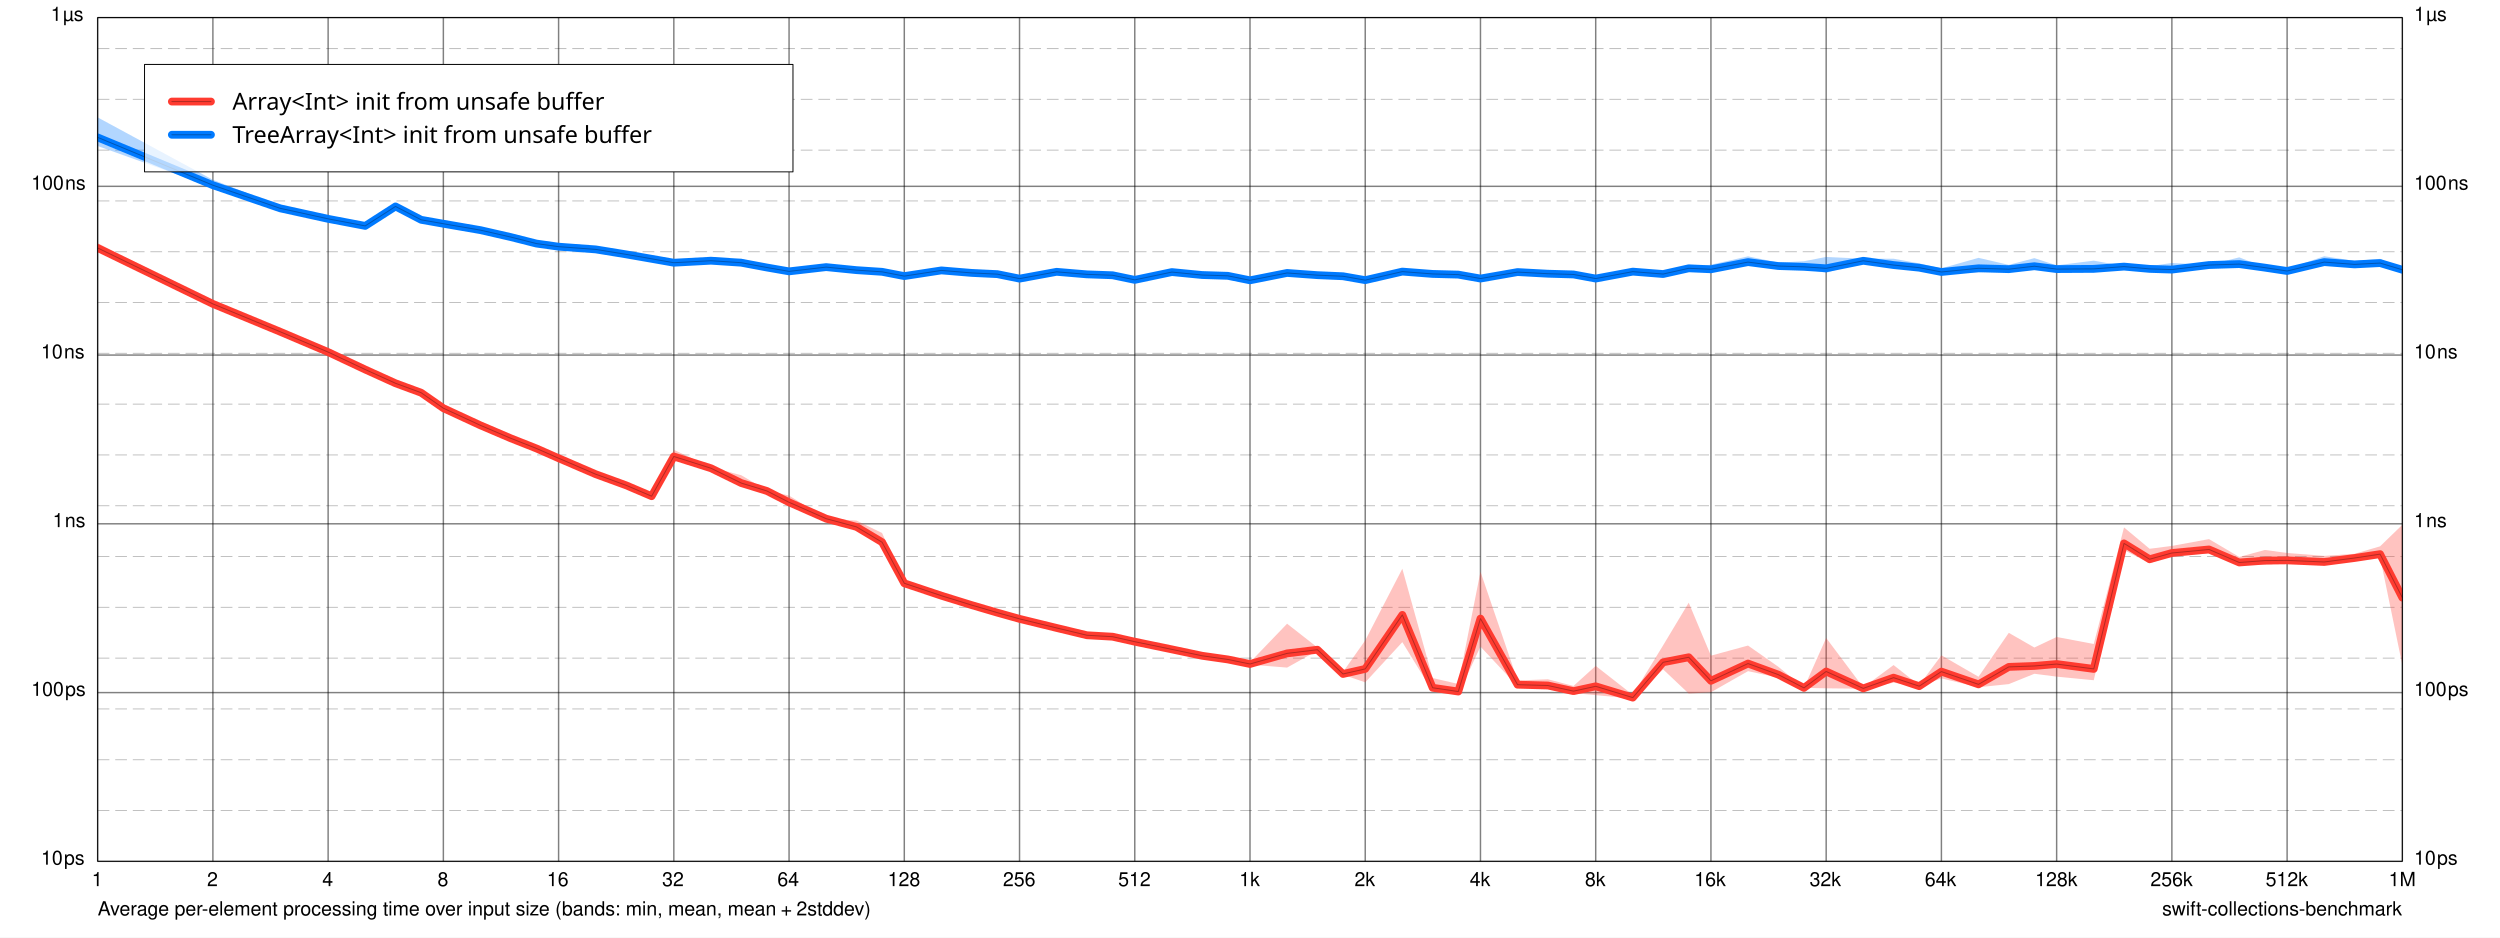
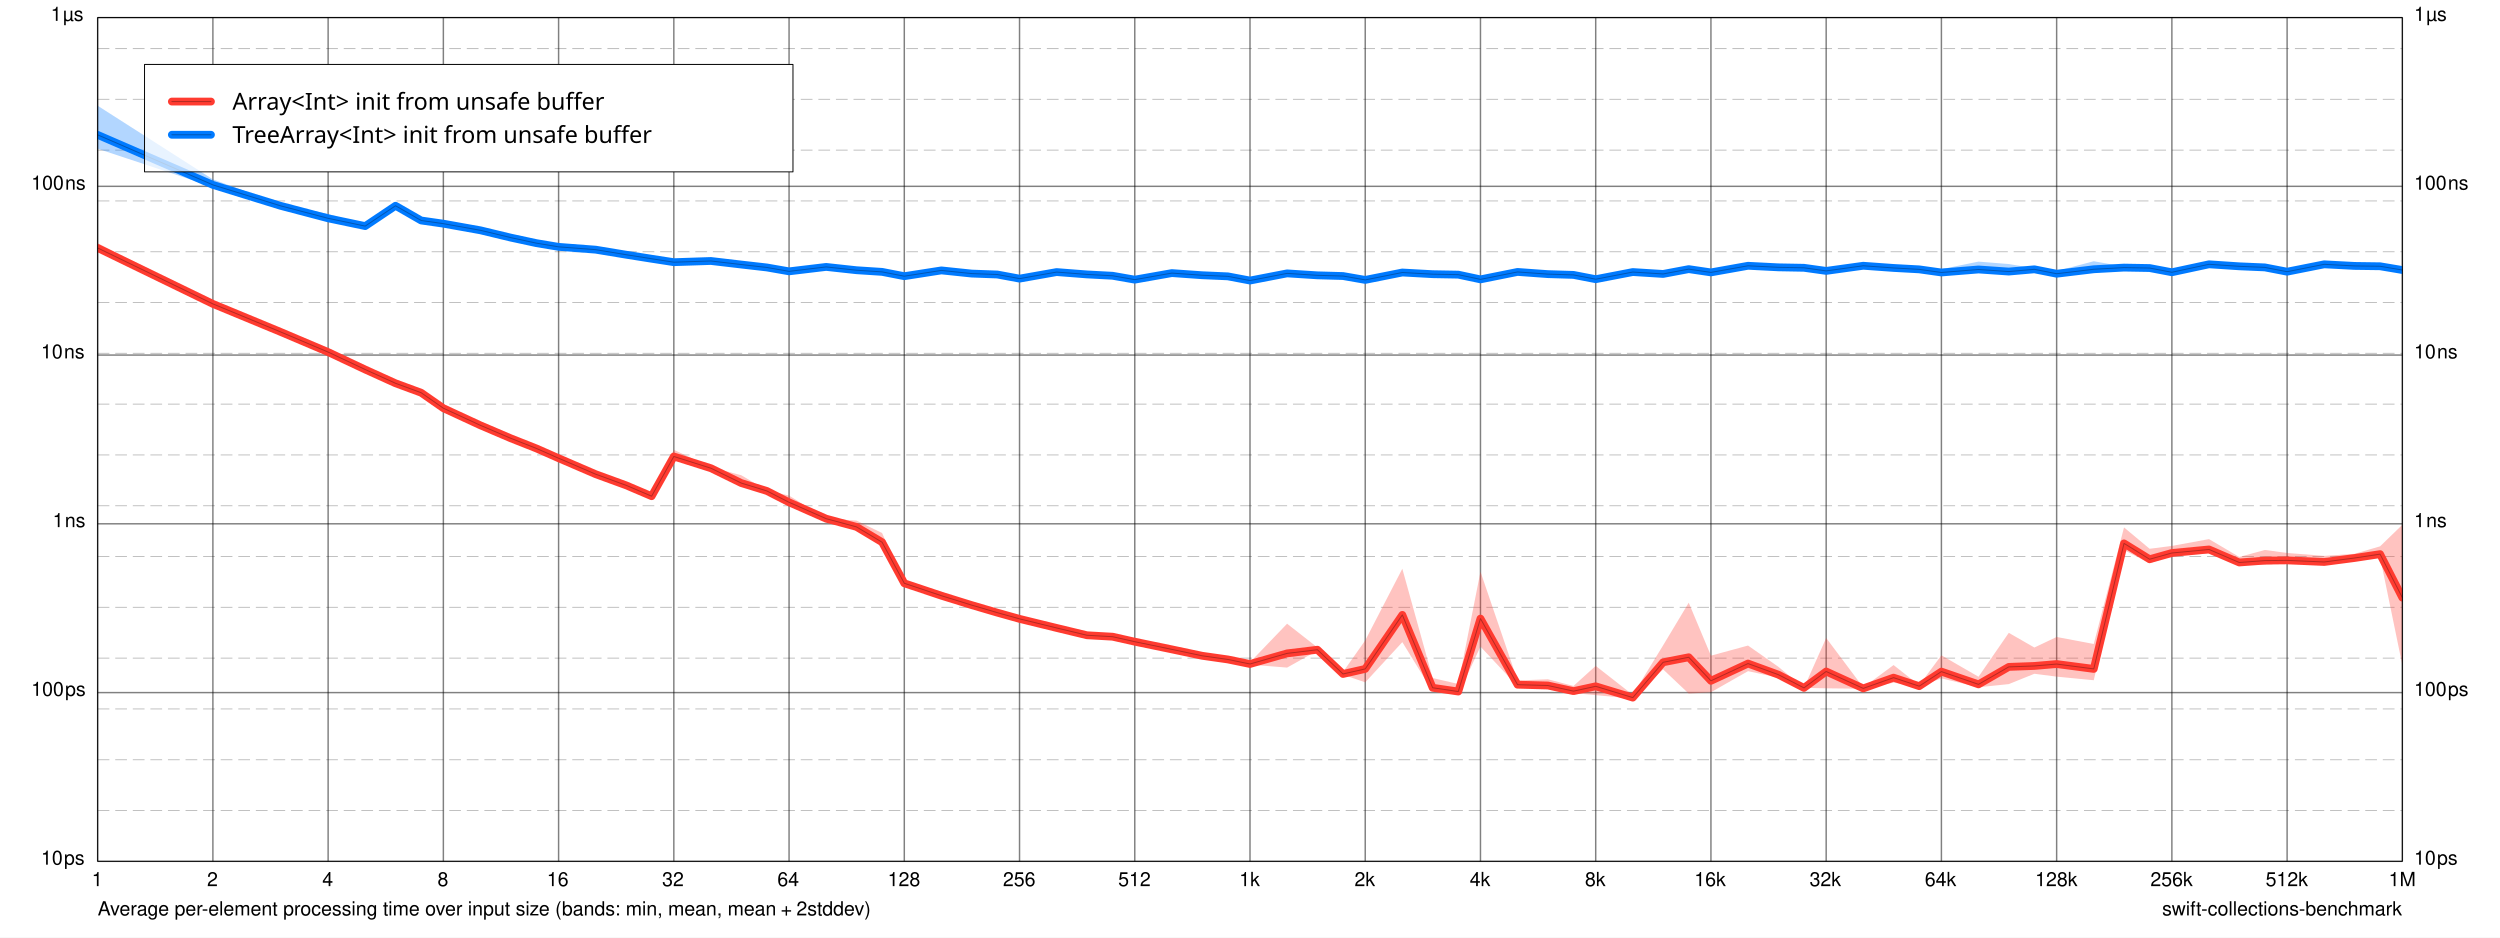
<svg xmlns="http://www.w3.org/2000/svg" xmlns:xlink="http://www.w3.org/1999/xlink" width="1280.0px" height="480.0px" viewBox="0.0 0.0 1280.0 480.0" version="1.1">
  <path d="M 0 0 L 0 480 L 1280 480 L 1280 0 z" fill="#FFFFFF" fill-opacity="1.0" stroke="none" />
  <text x="50" y="468.7" font-family="Helvetica" font-size="10" font-weight="normal" font-style="normal" fill="#000000" fill-opacity="1">Average per-element processing time over input size (bands: min, mean, mean + 2stddev)</text>
  <a xlink:href="https://github.com/apple/swift-collections-benchmark">
    <text x="1107" y="468.7" font-family="Helvetica" font-size="10" font-weight="normal" font-style="normal" fill="#000000" fill-opacity="1">swift-collections-benchmark</text>
  </a>
  <path d="M 50 9 L 50 441" fill="none" stroke-width="0.75" stroke="#000000" stroke-opacity="0.498" stroke-linecap="butt" stroke-linejoin="round" />
  <text x="47" y="453.7" font-family="Helvetica" font-size="10" font-weight="normal" font-style="normal" fill="#000000" fill-opacity="1">1</text>
  <path d="M 109 9 L 109 441" fill="none" stroke-width="0.75" stroke="#000000" stroke-opacity="0.498" stroke-linecap="butt" stroke-linejoin="round" />
  <text x="106" y="453.7" font-family="Helvetica" font-size="10" font-weight="normal" font-style="normal" fill="#000000" fill-opacity="1">2</text>
  <path d="M 168 9 L 168 441" fill="none" stroke-width="0.75" stroke="#000000" stroke-opacity="0.498" stroke-linecap="butt" stroke-linejoin="round" />
  <text x="165" y="453.7" font-family="Helvetica" font-size="10" font-weight="normal" font-style="normal" fill="#000000" fill-opacity="1">4</text>
  <path d="M 227 9 L 227 441" fill="none" stroke-width="0.75" stroke="#000000" stroke-opacity="0.498" stroke-linecap="butt" stroke-linejoin="round" />
  <text x="224" y="453.7" font-family="Helvetica" font-size="10" font-weight="normal" font-style="normal" fill="#000000" fill-opacity="1">8</text>
  <path d="M 286 9 L 286 441" fill="none" stroke-width="0.75" stroke="#000000" stroke-opacity="0.498" stroke-linecap="butt" stroke-linejoin="round" />
  <text x="280" y="453.7" font-family="Helvetica" font-size="10" font-weight="normal" font-style="normal" fill="#000000" fill-opacity="1">16</text>
  <path d="M 345 9 L 345 441" fill="none" stroke-width="0.75" stroke="#000000" stroke-opacity="0.498" stroke-linecap="butt" stroke-linejoin="round" />
  <text x="339" y="453.7" font-family="Helvetica" font-size="10" font-weight="normal" font-style="normal" fill="#000000" fill-opacity="1">32</text>
  <path d="M 404 9 L 404 441" fill="none" stroke-width="0.75" stroke="#000000" stroke-opacity="0.498" stroke-linecap="butt" stroke-linejoin="round" />
  <text x="398" y="453.7" font-family="Helvetica" font-size="10" font-weight="normal" font-style="normal" fill="#000000" fill-opacity="1">64</text>
  <path d="M 463 9 L 463 441" fill="none" stroke-width="0.75" stroke="#000000" stroke-opacity="0.498" stroke-linecap="butt" stroke-linejoin="round" />
  <text x="454.5" y="453.7" font-family="Helvetica" font-size="10" font-weight="normal" font-style="normal" fill="#000000" fill-opacity="1">128</text>
  <path d="M 522 9 L 522 441" fill="none" stroke-width="0.75" stroke="#000000" stroke-opacity="0.498" stroke-linecap="butt" stroke-linejoin="round" />
  <text x="513.5" y="453.7" font-family="Helvetica" font-size="10" font-weight="normal" font-style="normal" fill="#000000" fill-opacity="1">256</text>
  <path d="M 581 9 L 581 441" fill="none" stroke-width="0.75" stroke="#000000" stroke-opacity="0.498" stroke-linecap="butt" stroke-linejoin="round" />
  <text x="572.5" y="453.7" font-family="Helvetica" font-size="10" font-weight="normal" font-style="normal" fill="#000000" fill-opacity="1">512</text>
  <path d="M 640 9 L 640 441" fill="none" stroke-width="0.75" stroke="#000000" stroke-opacity="0.498" stroke-linecap="butt" stroke-linejoin="round" />
  <text x="634.5" y="453.7" font-family="Helvetica" font-size="10" font-weight="normal" font-style="normal" fill="#000000" fill-opacity="1">1k</text>
  <path d="M 699 9 L 699 441" fill="none" stroke-width="0.75" stroke="#000000" stroke-opacity="0.498" stroke-linecap="butt" stroke-linejoin="round" />
  <text x="693.5" y="453.7" font-family="Helvetica" font-size="10" font-weight="normal" font-style="normal" fill="#000000" fill-opacity="1">2k</text>
  <path d="M 758 9 L 758 441" fill="none" stroke-width="0.75" stroke="#000000" stroke-opacity="0.498" stroke-linecap="butt" stroke-linejoin="round" />
  <text x="752.5" y="453.7" font-family="Helvetica" font-size="10" font-weight="normal" font-style="normal" fill="#000000" fill-opacity="1">4k</text>
  <path d="M 817 9 L 817 441" fill="none" stroke-width="0.75" stroke="#000000" stroke-opacity="0.498" stroke-linecap="butt" stroke-linejoin="round" />
  <text x="811.5" y="453.7" font-family="Helvetica" font-size="10" font-weight="normal" font-style="normal" fill="#000000" fill-opacity="1">8k</text>
  <path d="M 876 9 L 876 441" fill="none" stroke-width="0.75" stroke="#000000" stroke-opacity="0.498" stroke-linecap="butt" stroke-linejoin="round" />
  <text x="867.5" y="453.7" font-family="Helvetica" font-size="10" font-weight="normal" font-style="normal" fill="#000000" fill-opacity="1">16k</text>
  <path d="M 935 9 L 935 441" fill="none" stroke-width="0.75" stroke="#000000" stroke-opacity="0.498" stroke-linecap="butt" stroke-linejoin="round" />
  <text x="926.5" y="453.7" font-family="Helvetica" font-size="10" font-weight="normal" font-style="normal" fill="#000000" fill-opacity="1">32k</text>
  <path d="M 994 9 L 994 441" fill="none" stroke-width="0.75" stroke="#000000" stroke-opacity="0.498" stroke-linecap="butt" stroke-linejoin="round" />
  <text x="985.5" y="453.7" font-family="Helvetica" font-size="10" font-weight="normal" font-style="normal" fill="#000000" fill-opacity="1">64k</text>
  <path d="M 1053 9 L 1053 441" fill="none" stroke-width="0.75" stroke="#000000" stroke-opacity="0.498" stroke-linecap="butt" stroke-linejoin="round" />
  <text x="1042" y="453.7" font-family="Helvetica" font-size="10" font-weight="normal" font-style="normal" fill="#000000" fill-opacity="1">128k</text>
  <path d="M 1112 9 L 1112 441" fill="none" stroke-width="0.75" stroke="#000000" stroke-opacity="0.498" stroke-linecap="butt" stroke-linejoin="round" />
  <text x="1101" y="453.7" font-family="Helvetica" font-size="10" font-weight="normal" font-style="normal" fill="#000000" fill-opacity="1">256k</text>
  <path d="M 1171 9 L 1171 441" fill="none" stroke-width="0.75" stroke="#000000" stroke-opacity="0.498" stroke-linecap="butt" stroke-linejoin="round" />
  <text x="1160" y="453.7" font-family="Helvetica" font-size="10" font-weight="normal" font-style="normal" fill="#000000" fill-opacity="1">512k</text>
  <path d="M 1230 9 L 1230 441" fill="none" stroke-width="0.75" stroke="#000000" stroke-opacity="0.498" stroke-linecap="butt" stroke-linejoin="round" />
  <text x="1223" y="453.7" font-family="Helvetica" font-size="10" font-weight="normal" font-style="normal" fill="#000000" fill-opacity="1">1M</text>
  <path d="M 50 441 L 1230 441" fill="none" stroke-width="0.75" stroke="#000000" stroke-opacity="0.498" stroke-linecap="butt" stroke-linejoin="round" />
  <text x="21" y="442.7" font-family="Helvetica" font-size="10" font-weight="normal" font-style="normal" fill="#000000" fill-opacity="1">10 ps</text>
  <text x="1236" y="442.7" font-family="Helvetica" font-size="10" font-weight="normal" font-style="normal" fill="#000000" fill-opacity="1">10 ps</text>
  <path d="M 50 354.6 L 1230 354.6" fill="none" stroke-width="0.75" stroke="#000000" stroke-opacity="0.498" stroke-linecap="butt" stroke-linejoin="round" />
  <text x="16" y="356.3" font-family="Helvetica" font-size="10" font-weight="normal" font-style="normal" fill="#000000" fill-opacity="1">100 ps</text>
  <text x="1236" y="356.3" font-family="Helvetica" font-size="10" font-weight="normal" font-style="normal" fill="#000000" fill-opacity="1">100 ps</text>
  <path d="M 50 268.2 L 1230 268.2" fill="none" stroke-width="0.75" stroke="#000000" stroke-opacity="0.498" stroke-linecap="butt" stroke-linejoin="round" />
  <text x="27" y="269.9" font-family="Helvetica" font-size="10" font-weight="normal" font-style="normal" fill="#000000" fill-opacity="1">1 ns</text>
  <text x="1236" y="269.9" font-family="Helvetica" font-size="10" font-weight="normal" font-style="normal" fill="#000000" fill-opacity="1">1 ns</text>
  <path d="M 50 181.8 L 1230 181.8" fill="none" stroke-width="0.75" stroke="#000000" stroke-opacity="0.498" stroke-linecap="butt" stroke-linejoin="round" />
  <text x="21" y="183.5" font-family="Helvetica" font-size="10" font-weight="normal" font-style="normal" fill="#000000" fill-opacity="1">10 ns</text>
  <text x="1236" y="183.5" font-family="Helvetica" font-size="10" font-weight="normal" font-style="normal" fill="#000000" fill-opacity="1">10 ns</text>
  <path d="M 50 95.4 L 1230 95.4" fill="none" stroke-width="0.75" stroke="#000000" stroke-opacity="0.498" stroke-linecap="butt" stroke-linejoin="round" />
  <text x="16" y="97.1" font-family="Helvetica" font-size="10" font-weight="normal" font-style="normal" fill="#000000" fill-opacity="1">100 ns</text>
  <text x="1236" y="97.1" font-family="Helvetica" font-size="10" font-weight="normal" font-style="normal" fill="#000000" fill-opacity="1">100 ns</text>
  <path d="M 50 9 L 1230 9" fill="none" stroke-width="0.75" stroke="#000000" stroke-opacity="0.498" stroke-linecap="butt" stroke-linejoin="round" />
  <text x="26" y="10.7" font-family="Helvetica" font-size="10" font-weight="normal" font-style="normal" fill="#000000" fill-opacity="1">1 µs</text>
  <text x="1236" y="10.7" font-family="Helvetica" font-size="10" font-weight="normal" font-style="normal" fill="#000000" fill-opacity="1">1 µs</text>
  <path d="M 50 414.99 L 1230 414.99" fill="none" stroke-width="0.5" stroke="#000000" stroke-opacity="0.259" stroke-linecap="butt" stroke-linejoin="round" stroke-dasharray="6 3" stroke-dashoffset="0" />
  <path d="M 50 388.98 L 1230 388.98" fill="none" stroke-width="0.5" stroke="#000000" stroke-opacity="0.259" stroke-linecap="butt" stroke-linejoin="round" stroke-dasharray="6 3" stroke-dashoffset="0" />
  <path d="M 50 362.97 L 1230 362.97" fill="none" stroke-width="0.5" stroke="#000000" stroke-opacity="0.259" stroke-linecap="butt" stroke-linejoin="round" stroke-dasharray="6 3" stroke-dashoffset="0" />
  <path d="M 50 336.96 L 1230 336.96" fill="none" stroke-width="0.5" stroke="#000000" stroke-opacity="0.259" stroke-linecap="butt" stroke-linejoin="round" stroke-dasharray="6 3" stroke-dashoffset="0" />
  <path d="M 50 310.96 L 1230 310.96" fill="none" stroke-width="0.5" stroke="#000000" stroke-opacity="0.259" stroke-linecap="butt" stroke-linejoin="round" stroke-dasharray="6 3" stroke-dashoffset="0" />
  <path d="M 50 284.95 L 1230 284.95" fill="none" stroke-width="0.5" stroke="#000000" stroke-opacity="0.259" stroke-linecap="butt" stroke-linejoin="round" stroke-dasharray="6 3" stroke-dashoffset="0" />
  <path d="M 50 258.94 L 1230 258.94" fill="none" stroke-width="0.5" stroke="#000000" stroke-opacity="0.259" stroke-linecap="butt" stroke-linejoin="round" stroke-dasharray="6 3" stroke-dashoffset="0" />
  <path d="M 50 232.93 L 1230 232.93" fill="none" stroke-width="0.5" stroke="#000000" stroke-opacity="0.259" stroke-linecap="butt" stroke-linejoin="round" stroke-dasharray="6 3" stroke-dashoffset="0" />
  <path d="M 50 206.92 L 1230 206.92" fill="none" stroke-width="0.5" stroke="#000000" stroke-opacity="0.259" stroke-linecap="butt" stroke-linejoin="round" stroke-dasharray="6 3" stroke-dashoffset="0" />
  <path d="M 50 180.91 L 1230 180.91" fill="none" stroke-width="0.5" stroke="#000000" stroke-opacity="0.259" stroke-linecap="butt" stroke-linejoin="round" stroke-dasharray="6 3" stroke-dashoffset="0" />
  <path d="M 50 154.9 L 1230 154.9" fill="none" stroke-width="0.5" stroke="#000000" stroke-opacity="0.259" stroke-linecap="butt" stroke-linejoin="round" stroke-dasharray="6 3" stroke-dashoffset="0" />
  <path d="M 50 128.89 L 1230 128.89" fill="none" stroke-width="0.5" stroke="#000000" stroke-opacity="0.259" stroke-linecap="butt" stroke-linejoin="round" stroke-dasharray="6 3" stroke-dashoffset="0" />
  <path d="M 50 102.88 L 1230 102.88" fill="none" stroke-width="0.5" stroke="#000000" stroke-opacity="0.259" stroke-linecap="butt" stroke-linejoin="round" stroke-dasharray="6 3" stroke-dashoffset="0" />
  <path d="M 50 76.874 L 1230 76.874" fill="none" stroke-width="0.5" stroke="#000000" stroke-opacity="0.259" stroke-linecap="butt" stroke-linejoin="round" stroke-dasharray="6 3" stroke-dashoffset="0" />
  <path d="M 50 50.865 L 1230 50.865" fill="none" stroke-width="0.5" stroke="#000000" stroke-opacity="0.259" stroke-linecap="butt" stroke-linejoin="round" stroke-dasharray="6 3" stroke-dashoffset="0" />
  <path d="M 50 24.856 L 1230 24.856" fill="none" stroke-width="0.5" stroke="#000000" stroke-opacity="0.259" stroke-linecap="butt" stroke-linejoin="round" stroke-dasharray="6 3" stroke-dashoffset="0" />
  <path d="M 74 33 L 74 88 L 406 88 L 406 33 z" fill="#FFFFFF" fill-opacity="1.0" stroke="none" />
  <clipPath id="clip-0">
    <path d="M 50 9 L 50 441 L 1230 441 L 1230 9 z" />
  </clipPath>
  <g clip-path="url(#clip-0)">
-     <path d="M 50 60.105L 109 92.071L 143.51 105.51L 168 110.69L 186.99 115.44L 202.51 105L 215.63 112.34L 227 114.41L 245.99 117.43L 261.51 121.31L 274.63 124.7L 286 126.2L 304.99 127.54L 320.51 130.19L 333.63 132.19L 345 134.2L 363.99 133.19L 379.51 132.44L 392.63 136.96L 404 138.76L 422.99 136.31L 438.51 137.91L 451.63 139.15L 463 141.21L 481.99 138.37L 497.51 139.71L 510.63 140.23L 522 142.56L 540.99 138.89L 556.51 140.44L 569.63 140.73L 581 142.68L 599.99 138.34L 615.51 140.78L 628.63 141.13L 640 143.11L 658.99 138.18L 674.51 140.67L 687.63 141.43L 699 143.29L 717.99 137.79L 733.51 139.65L 746.63 140.6L 758 141.38L 776.99 138.97L 792.51 139.89L 805.63 140.08L 817 141.99L 835.99 138.86L 851.51 140.11L 864.63 136.85L 876 135.53L 894.99 131.25L 910.51 134.45L 923.63 133.75L 935 131.56L 953.99 132.45L 969.51 132.46L 982.63 134.85L 994 137.4L 1013 132.02L 1028.5 135.61L 1041.6 132.16L 1053 135.85L 1072 133.45L 1087.5 136.24L 1100.6 136.26L 1112 134.65L 1131 135.63L 1146.5 131.76L 1159.6 136.9L 1171 137.69L 1190 131.19L 1205.5 133.57L 1218.6 132.53L 1230 137.88L 1230 138.2L 1218.6 135.48L 1205.5 136.03L 1190 135.3L 1171 139.13L 1159.6 137.07L 1146.5 136.51L 1131 135.73L 1112 139.3L 1100.6 138.19L 1087.5 136.6L 1072 139.26L 1053 138.47L 1041.6 137.9L 1028.5 138.62L 1013 139.45L 994 139.93L 982.63 137.86L 969.51 136.94L 953.99 133.9L 935 139.68L 923.63 137.69L 910.51 136.86L 894.99 135.29L 876 138.73L 864.63 137.56L 851.51 140.37L 835.99 139.16L 817 142.84L 805.63 140.68L 792.51 140.23L 776.99 139.41L 758 143.07L 746.63 140.6L 733.51 140.46L 717.99 139.51L 699 143.47L 687.63 141.44L 674.51 140.96L 658.99 140.32L 640 143.67L 628.63 141.25L 615.51 140.83L 599.99 139.64L 581 143.5L 569.63 141L 556.51 140.48L 540.99 139.27L 522 142.7L 510.63 140.41L 497.51 139.74L 481.99 138.48L 463 141.41L 451.63 139.18L 438.51 138.46L 422.99 136.92L 404 139L 392.63 136.96L 379.51 135.25L 363.99 133.58L 345 134.63L 333.63 132.62L 320.51 130.22L 304.99 127.75L 286 126.33L 274.63 124.7L 261.51 121.41L 245.99 117.97L 227 114.61L 215.63 112.61L 202.51 105.95L 186.99 115.73L 168 112.54L 143.51 107.11L 109 95.872L 50 74.761" fill="#007AFF" fill-opacity="0.302" stroke="none" />
+     <path d="M 50 54.131L 109 91.843L 143.51 104.48L 168 109.53L 186.99 115.23L 202.51 104.08L 215.63 112.49L 227 113.92L 245.99 117.6L 261.51 121.62L 274.63 124.05L 286 126.23L 304.99 127.65L 320.51 130L 333.63 132.46L 345 133.16L 363.99 133.34L 379.51 135.16L 392.63 136.94L 404 138.75L 422.99 135.95L 438.51 138.19L 451.63 139.12L 463 141.33L 481.99 138.36L 497.51 139.25L 510.63 140.53L 522 142.63L 540.99 139.2L 556.51 140.37L 569.63 140.76L 581 143.06L 599.99 139.63L 615.51 140.81L 628.63 141.05L 640 143.58L 658.99 139.8L 674.51 140.96L 687.63 140.94L 699 143.18L 717.99 139.39L 733.51 139.79L 746.63 140.2L 758 142.68L 776.99 138.95L 792.51 140.06L 805.63 140.47L 817 142.49L 835.99 139.29L 851.51 139.95L 864.63 137.68L 876 139.42L 894.99 135.84L 910.51 136.23L 923.63 136.05L 935 137.3L 953.99 135.29L 969.51 136.45L 982.63 137.8L 994 137.83L 1013 133.94L 1028.5 135.19L 1041.6 137.36L 1053 138.78L 1072 133.75L 1087.5 136.5L 1100.6 137.21L 1112 139.09L 1131 133.98L 1146.5 136.29L 1159.6 136.75L 1171 138.5L 1190 134.88L 1205.5 135.19L 1218.6 134.91L 1230 137.59L 1230 138.48L 1218.6 136.85L 1205.5 136.5L 1190 135.49L 1171 139.33L 1159.6 136.96L 1146.5 136.38L 1131 135.8L 1112 139.51L 1100.6 137.25L 1087.5 137.2L 1072 139.42L 1053 140.65L 1041.6 138.08L 1028.5 140.49L 1013 139.5L 994 140.12L 982.63 137.95L 969.51 137.45L 953.99 136.35L 935 139.21L 923.63 137.49L 910.51 137.1L 894.99 136.16L 876 139.48L 864.63 137.83L 851.51 140.38L 835.99 139.3L 817 143.12L 805.63 140.84L 792.51 140.45L 776.99 139.33L 758 143.16L 746.63 140.77L 733.51 140.59L 717.99 139.57L 699 143.35L 687.63 141.47L 674.51 140.97L 658.99 140.04L 640 143.67L 628.63 141.65L 615.51 140.96L 599.99 139.89L 581 143.22L 569.63 141.35L 556.51 140.54L 540.99 139.34L 522 142.67L 510.63 140.55L 497.51 140.37L 481.99 138.49L 463 141.44L 451.63 139.23L 438.51 138.41L 422.99 136.92L 404 138.99L 392.63 136.94L 379.51 135.54L 363.99 133.71L 345 134.63L 333.63 132.49L 320.51 130.54L 304.99 127.9L 286 126.44L 274.63 124.65L 261.51 121.67L 245.99 118.03L 227 114.73L 215.63 113.04L 202.51 105.81L 186.99 115.95L 168 112.6L 143.51 105.64L 109 95.715L 50 76.157" fill="#007AFF" fill-opacity="0.302" stroke="none" />
    <path d="M 50 124.49L 109 155.06L 143.51 169.79L 168 180.27L 186.99 187.63L 202.51 196.23L 215.63 199.53L 227 209L 245.99 217.78L 261.51 223.85L 274.63 229.6L 286 234.61L 304.99 242.22L 320.51 247.91L 333.63 254.05L 345 230.3L 363.99 239.22L 379.51 243.31L 392.63 251.12L 404 253.74L 422.99 265.56L 438.51 266.54L 451.63 272.91L 463 298.26L 481.99 305L 497.51 309.82L 510.63 313.68L 522 316.86L 540.99 321.22L 556.51 324.99L 569.63 325.76L 581 328.55L 599.99 332.48L 615.51 334.23L 628.63 337.32L 640 339.1L 658.99 319.34L 674.51 331.48L 687.63 344.03L 699 327.89L 717.99 291.2L 733.51 347.15L 746.63 350.2L 758 292.69L 776.99 348.41L 792.51 347.78L 805.63 351.21L 817 340.93L 835.99 355.78L 851.51 330.43L 864.63 308.58L 876 335.7L 894.99 330.52L 910.51 341.39L 923.63 352.18L 935 326.63L 953.99 351.96L 969.51 340.51L 982.63 350.85L 994 335.52L 1013 346.49L 1028.5 324.01L 1041.6 331.53L 1053 326.13L 1072 329.71L 1087.5 270.04L 1100.6 280.97L 1112 279.51L 1131 276.02L 1146.5 285.16L 1159.6 281.58L 1171 283.12L 1190 284.61L 1205.5 283.55L 1218.6 279.72L 1230 268.69L 1230 340.55L 1218.6 285.24L 1205.5 286.5L 1190 288.9L 1171 288.34L 1159.6 289.17L 1146.5 289.04L 1131 283.39L 1112 284.49L 1100.6 288.42L 1087.5 281.61L 1072 348.28L 1053 346.44L 1041.6 344.97L 1028.5 350.26L 1013 351.87L 994 347.32L 982.63 351.48L 969.51 349.54L 953.99 352.63L 935 352.41L 923.63 352.19L 910.51 346.96L 894.99 343.63L 876 354.43L 864.63 355.12L 851.51 342.72L 835.99 357.7L 817 355.91L 805.63 354.85L 792.51 352.18L 776.99 351.35L 758 331.05L 746.63 355.53L 733.51 354.06L 717.99 328.77L 699 349.37L 687.63 345.44L 674.51 333.09L 658.99 341.81L 640 340.28L 628.63 337.74L 615.51 336.32L 599.99 332.48L 581 328.55L 569.63 326.07L 556.51 325.34L 540.99 321.61L 522 316.86L 510.63 313.68L 497.51 309.82L 481.99 305L 463 298.77L 451.63 279.44L 438.51 270.97L 422.99 265.56L 404 258.49L 392.63 251.45L 379.51 248.84L 363.99 239.92L 345 235.01L 333.63 254.05L 320.51 248.65L 304.99 242.99L 286 234.61L 274.63 229.6L 261.51 224.61L 245.99 217.78L 227 209L 215.63 201.64L 202.51 196.24L 186.99 189.79L 168 180.27L 143.51 169.92L 109 155.79L 50 127.88" fill="#FF3B30" fill-opacity="0.302" stroke="none" />
-     <path d="M 50 70.348L 109 94.841L 143.51 106.68L 168 112.05L 186.99 115.66L 202.51 105.7L 215.63 112.54L 227 114.55L 245.99 117.83L 261.51 121.38L 274.63 124.7L 286 126.3L 304.99 127.69L 320.51 130.22L 333.63 132.51L 345 134.51L 363.99 133.48L 379.51 134.5L 392.63 136.96L 404 138.94L 422.99 136.76L 438.51 138.31L 451.63 139.17L 463 141.36L 481.99 138.45L 497.51 139.73L 510.63 140.36L 522 142.66L 540.99 139.17L 556.51 140.47L 569.63 140.93L 581 143.29L 599.99 139.3L 615.51 140.81L 628.63 141.22L 640 143.52L 658.99 139.75L 674.51 140.88L 687.63 141.44L 699 143.43L 717.99 139.06L 733.51 140.25L 746.63 140.6L 758 142.62L 776.99 139.3L 792.51 140.14L 805.63 140.52L 817 142.62L 835.99 139.08L 851.51 140.3L 864.63 137.37L 876 137.87L 894.99 134.19L 910.51 136.21L 923.63 136.62L 935 137.38L 953.99 133.52L 969.51 135.71L 982.63 137.05L 994 139.25L 1013 137.37L 1028.5 137.81L 1041.6 136.31L 1053 137.77L 1072 137.66L 1087.5 136.5L 1100.6 137.67L 1112 138.03L 1131 135.7L 1146.5 135.21L 1159.6 137.03L 1171 138.75L 1190 134.19L 1205.5 135.37L 1218.6 134.69L 1230 138.12" fill="none" stroke-width="4" stroke="#007AFF" stroke-opacity="1" stroke-linecap="round" stroke-linejoin="round" />
+     <path d="M 50 69.048L 109 94.664L 143.51 105.34L 168 111.78L 186.99 115.76L 202.51 105.35L 215.63 112.89L 227 114.52L 245.99 117.92L 261.51 121.66L 274.63 124.49L 286 126.39L 304.99 127.83L 320.51 130.4L 333.63 132.48L 345 134.24L 363.99 133.62L 379.51 135.44L 392.63 136.94L 404 138.93L 422.99 136.66L 438.51 138.35L 451.63 139.2L 463 141.41L 481.99 138.45L 497.51 140.07L 510.63 140.55L 522 142.66L 540.99 139.3L 556.51 140.5L 569.63 141.19L 581 143.18L 599.99 139.82L 615.51 140.92L 628.63 141.49L 640 143.64L 658.99 139.97L 674.51 140.97L 687.63 141.33L 699 143.31L 717.99 139.52L 733.51 140.38L 746.63 140.62L 758 143.04L 776.99 139.23L 792.51 140.35L 805.63 140.75L 817 142.95L 835.99 139.29L 851.51 140.26L 864.63 137.79L 876 139.47L 894.99 136.08L 910.51 136.87L 923.63 137.11L 935 138.7L 953.99 136.07L 969.51 137.19L 982.63 137.91L 994 139.51L 1013 137.97L 1028.5 139.04L 1041.6 137.89L 1053 140.15L 1072 137.86L 1087.5 137.01L 1100.6 137.24L 1112 139.4L 1131 135.32L 1146.5 136.35L 1159.6 136.91L 1171 139.11L 1190 135.33L 1205.5 136.15L 1218.6 136.33L 1230 138.25" fill="none" stroke-width="4" stroke="#007AFF" stroke-opacity="1" stroke-linecap="round" stroke-linejoin="round" />
    <path d="M 50 126.96L 109 155.6L 143.51 169.88L 168 180.27L 186.99 189.21L 202.51 196.24L 215.63 201.08L 227 209L 245.99 217.78L 261.51 224.41L 274.63 229.6L 286 234.61L 304.99 242.79L 320.51 248.46L 333.63 254.05L 345 233.72L 363.99 239.73L 379.51 247.32L 392.63 251.37L 404 257.19L 422.99 265.56L 438.51 269.76L 451.63 277.62L 463 298.64L 481.99 305L 497.51 309.82L 510.63 313.68L 522 316.86L 540.99 321.51L 556.51 325.25L 569.63 325.99L 581 328.55L 599.99 332.48L 615.51 335.76L 628.63 337.63L 640 339.96L 658.99 334.53L 674.51 332.66L 687.63 345.07L 699 342.48L 717.99 314.83L 733.51 352.13L 746.63 354.07L 758 316.73L 776.99 350.56L 792.51 350.98L 805.63 353.86L 817 351.39L 835.99 357.18L 851.51 339.1L 864.63 336.52L 876 348.57L 894.99 339.74L 910.51 345.42L 923.63 352.19L 935 343.8L 953.99 352.46L 969.51 346.96L 982.63 351.32L 994 343.86L 1013 350.39L 1028.5 341.45L 1041.6 340.97L 1053 339.99L 1072 342.48L 1087.5 278.22L 1100.6 286.33L 1112 283.13L 1131 281.32L 1146.5 287.99L 1159.6 287.03L 1171 286.91L 1190 287.73L 1205.5 285.7L 1218.6 283.72L 1230 305.99" fill="none" stroke-width="4" stroke="#FF3B30" stroke-opacity="1" stroke-linecap="round" stroke-linejoin="round" />
-     <path d="M 50 70.348L 109 94.841L 143.51 106.68L 168 112.05L 186.99 115.66L 202.51 105.7L 215.63 112.54L 227 114.55L 245.99 117.83L 261.51 121.38L 274.63 124.7L 286 126.3L 304.99 127.69L 320.51 130.22L 333.63 132.51L 345 134.51L 363.99 133.48L 379.51 134.5L 392.63 136.96L 404 138.94L 422.99 136.76L 438.51 138.31L 451.63 139.17L 463 141.36L 481.99 138.45L 497.51 139.73L 510.63 140.36L 522 142.66L 540.99 139.17L 556.51 140.47L 569.63 140.93L 581 143.29L 599.99 139.3L 615.51 140.81L 628.63 141.22L 640 143.52L 658.99 139.75L 674.51 140.88L 687.63 141.44L 699 143.43L 717.99 139.06L 733.51 140.25L 746.63 140.6L 758 142.62L 776.99 139.3L 792.51 140.14L 805.63 140.52L 817 142.62L 835.99 139.08L 851.51 140.3L 864.63 137.37L 876 137.87L 894.99 134.19L 910.51 136.21L 923.63 136.62L 935 137.38L 953.99 133.52L 969.51 135.71L 982.63 137.05L 994 139.25L 1013 137.37L 1028.5 137.81L 1041.6 136.31L 1053 137.77L 1072 137.66L 1087.5 136.5L 1100.6 137.67L 1112 138.03L 1131 135.7L 1146.5 135.21L 1159.6 137.03L 1171 138.75L 1190 134.19L 1205.5 135.37L 1218.6 134.69L 1230 138.12" fill="none" stroke-width="0.5" stroke="#000000" stroke-opacity="0.302" stroke-linecap="round" stroke-linejoin="round" />
+     <path d="M 50 69.048L 109 94.664L 143.51 105.34L 168 111.78L 186.99 115.76L 202.51 105.35L 215.63 112.89L 227 114.52L 245.99 117.92L 261.51 121.66L 274.63 124.49L 286 126.39L 304.99 127.83L 320.51 130.4L 333.63 132.48L 345 134.24L 363.99 133.62L 379.51 135.44L 392.63 136.94L 404 138.93L 422.99 136.66L 438.51 138.35L 451.63 139.2L 463 141.41L 481.99 138.45L 497.51 140.07L 510.63 140.55L 522 142.66L 540.99 139.3L 556.51 140.5L 569.63 141.19L 581 143.18L 599.99 139.82L 615.51 140.92L 628.63 141.49L 640 143.64L 658.99 139.97L 674.51 140.97L 687.63 141.33L 699 143.31L 717.99 139.52L 733.51 140.38L 746.63 140.62L 758 143.04L 776.99 139.23L 792.51 140.35L 805.63 140.75L 817 142.95L 835.99 139.29L 851.51 140.26L 864.63 137.79L 876 139.47L 894.99 136.08L 910.51 136.87L 923.63 137.11L 935 138.7L 953.99 136.07L 969.51 137.19L 982.63 137.91L 994 139.51L 1013 137.97L 1028.5 139.04L 1041.6 137.89L 1053 140.15L 1072 137.86L 1087.5 137.01L 1100.6 137.24L 1112 139.4L 1131 135.32L 1146.5 136.35L 1159.6 136.91L 1171 139.11L 1190 135.33L 1205.5 136.15L 1218.6 136.33L 1230 138.25" fill="none" stroke-width="0.5" stroke="#000000" stroke-opacity="0.302" stroke-linecap="round" stroke-linejoin="round" />
    <path d="M 50 126.96L 109 155.6L 143.51 169.88L 168 180.27L 186.99 189.21L 202.51 196.24L 215.63 201.08L 227 209L 245.99 217.78L 261.51 224.41L 274.63 229.6L 286 234.61L 304.99 242.79L 320.51 248.46L 333.63 254.05L 345 233.72L 363.99 239.73L 379.51 247.32L 392.63 251.37L 404 257.19L 422.99 265.56L 438.51 269.76L 451.63 277.62L 463 298.64L 481.99 305L 497.51 309.82L 510.63 313.68L 522 316.86L 540.99 321.51L 556.51 325.25L 569.63 325.99L 581 328.55L 599.99 332.48L 615.51 335.76L 628.63 337.63L 640 339.96L 658.99 334.53L 674.51 332.66L 687.63 345.07L 699 342.48L 717.99 314.83L 733.51 352.13L 746.63 354.07L 758 316.73L 776.99 350.56L 792.51 350.98L 805.63 353.86L 817 351.39L 835.99 357.18L 851.51 339.1L 864.63 336.52L 876 348.57L 894.99 339.74L 910.51 345.42L 923.63 352.19L 935 343.8L 953.99 352.46L 969.51 346.96L 982.63 351.32L 994 343.86L 1013 350.39L 1028.5 341.45L 1041.6 340.97L 1053 339.99L 1072 342.48L 1087.5 278.22L 1100.6 286.33L 1112 283.13L 1131 281.32L 1146.5 287.99L 1159.6 287.03L 1171 286.91L 1190 287.73L 1205.5 285.7L 1218.6 283.72L 1230 305.99" fill="none" stroke-width="0.5" stroke="#000000" stroke-opacity="0.302" stroke-linecap="round" stroke-linejoin="round" />
  </g>
  <path d="M 74 33 L 74 88 L 406 88 L 406 33 z" fill="#FFFFFF" fill-opacity="0.702" stroke-width="0.5" stroke="#000000" stroke-opacity="1" stroke-linecap="round" stroke-linejoin="round" />
  <path d="M 88 52 L 108 52" fill="none" stroke-width="4" stroke="#FF3B30" stroke-opacity="1" stroke-linecap="round" stroke-linejoin="round" />
  <path d="M 88 52 L 108 52" fill="none" stroke-width="0.5" stroke="#000000" stroke-opacity="0.302" stroke-linecap="round" stroke-linejoin="round" />
  <text x="119" y="56.17" font-family="Menlo" font-size="12" font-weight="normal" font-style="normal" fill="#000000" fill-opacity="1">Array&lt;Int&gt; init from unsafe buffer</text>
  <path d="M 88 69 L 108 69" fill="none" stroke-width="4" stroke="#007AFF" stroke-opacity="1" stroke-linecap="round" stroke-linejoin="round" />
  <path d="M 88 69 L 108 69" fill="none" stroke-width="0.5" stroke="#000000" stroke-opacity="0.302" stroke-linecap="round" stroke-linejoin="round" />
  <text x="119" y="73.17" font-family="Menlo" font-size="12" font-weight="normal" font-style="normal" fill="#000000" fill-opacity="1">TreeArray&lt;Int&gt; init from unsafe buffer</text>
  <path d="M 50 9 L 50 441 L 1230 441 L 1230 9 z" fill="none" stroke-width="0.5" stroke="#000000" stroke-opacity="1" stroke-linecap="round" stroke-linejoin="round" />
</svg>
